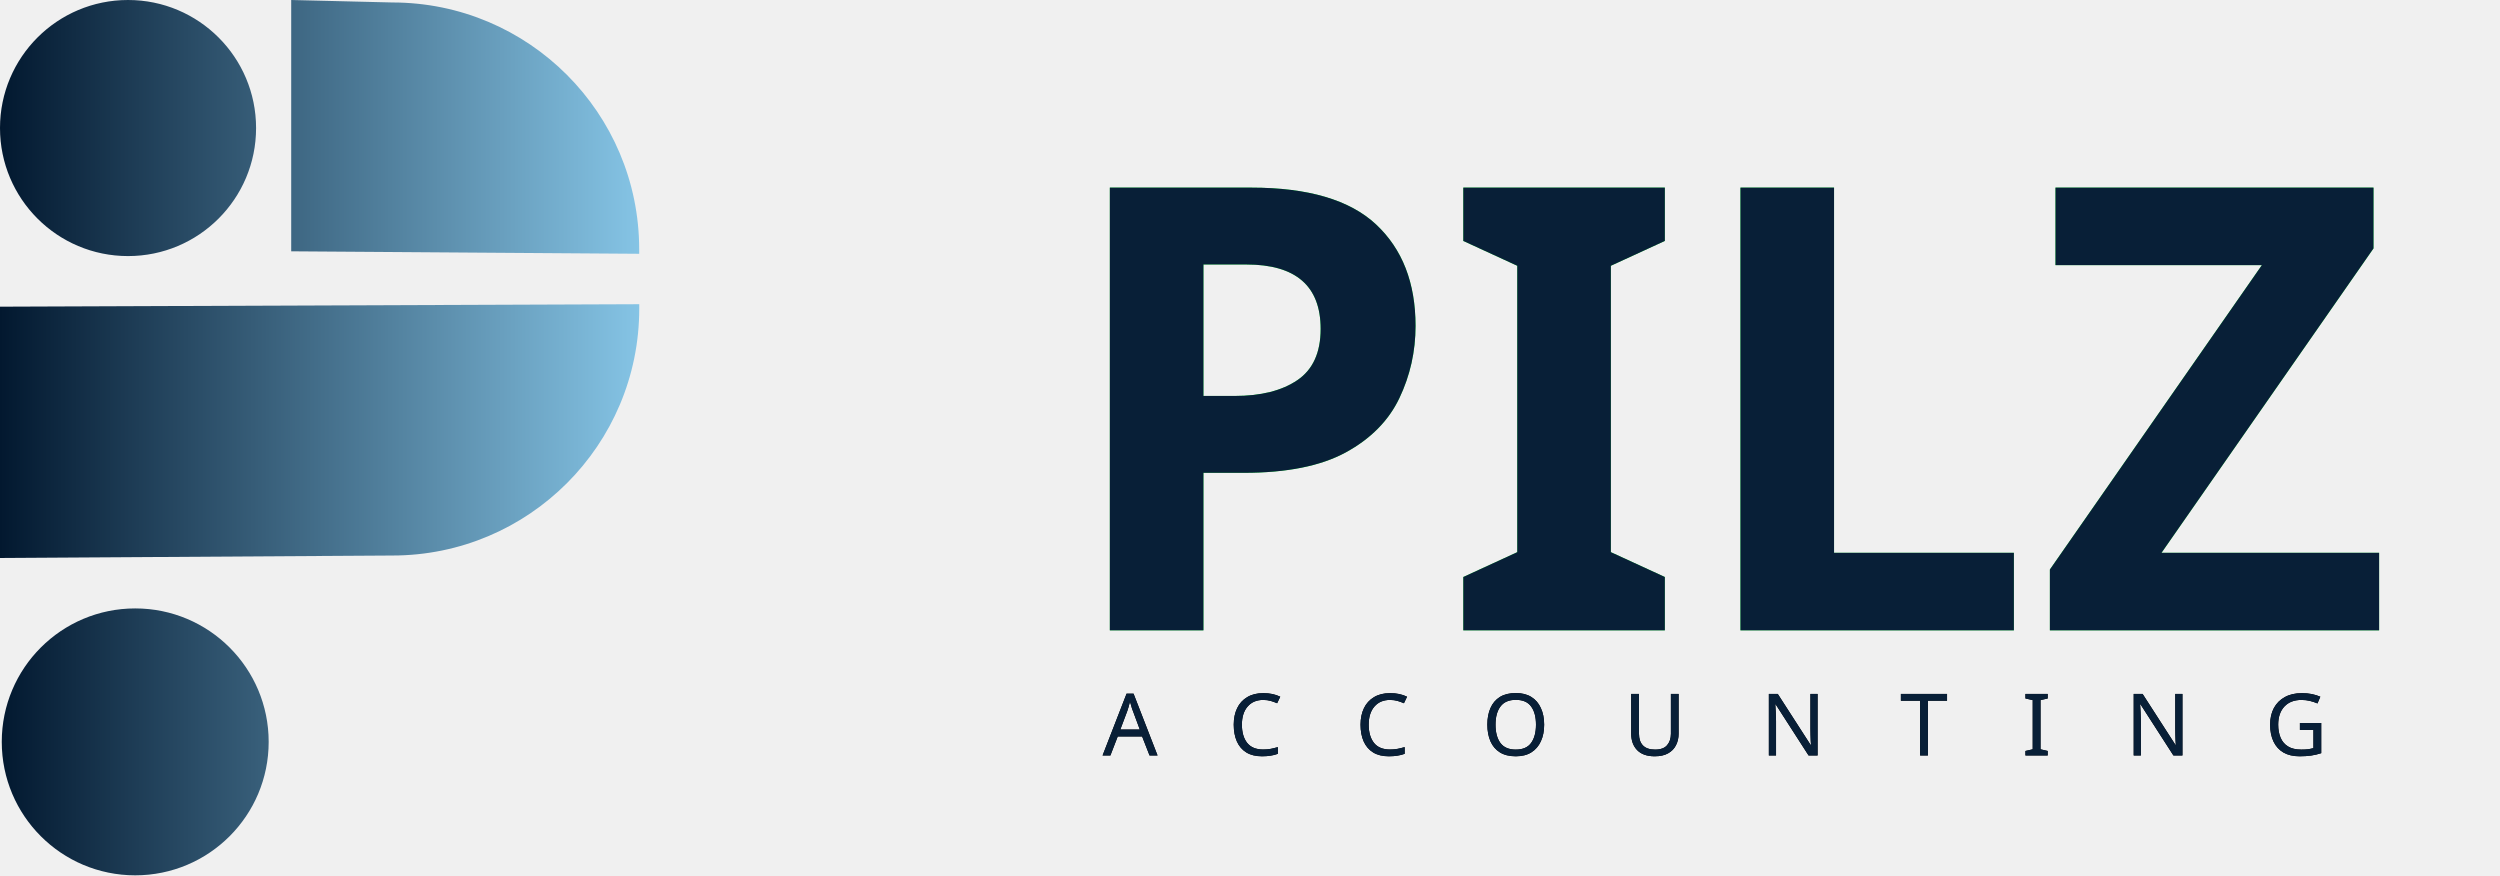
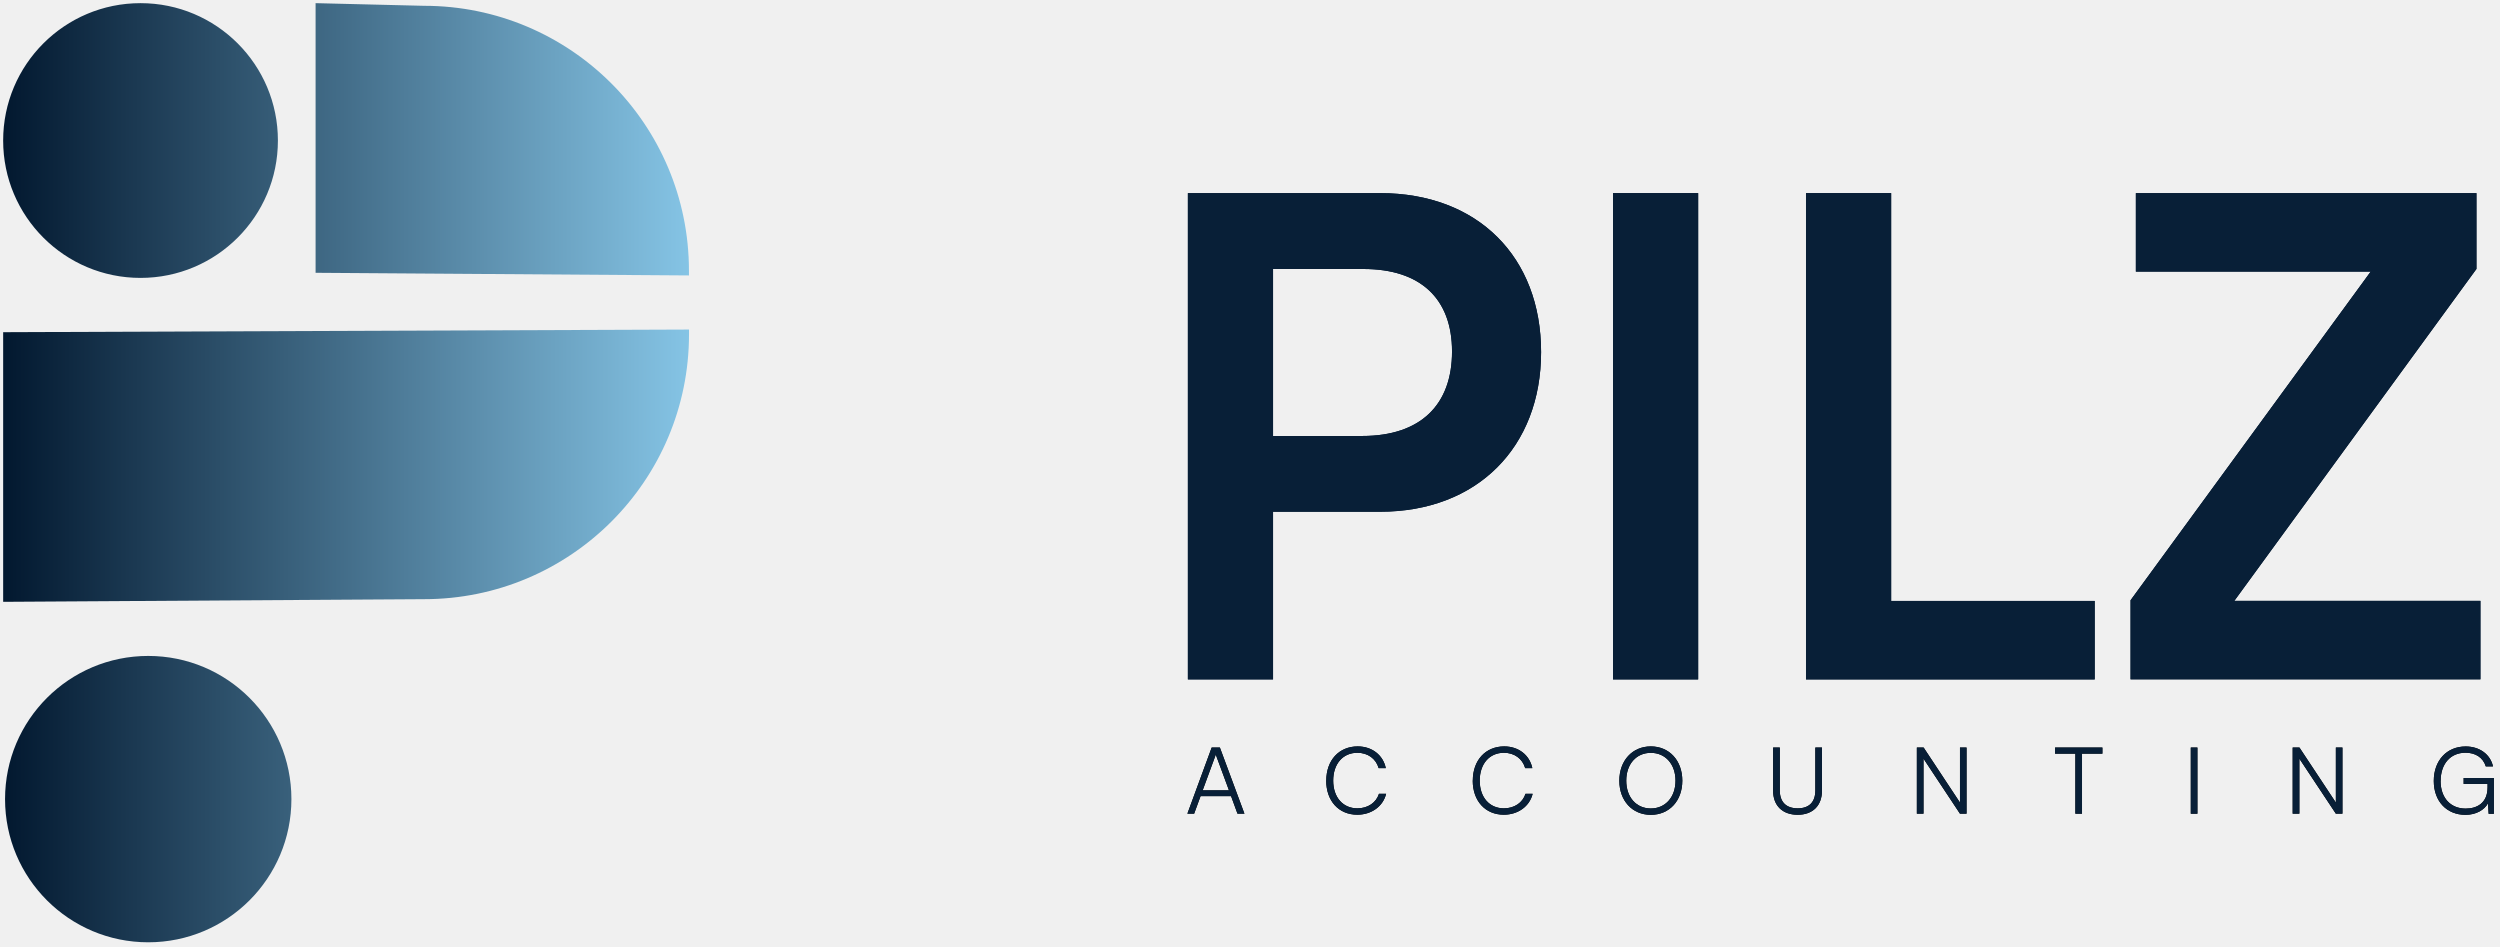
- <svg xmlns="http://www.w3.org/2000/svg" id="Layer_2" data-name="Layer 2" viewBox="0 0 424.87 148.76">
+ <svg xmlns="http://www.w3.org/2000/svg" width="396" height="150" viewBox="0 0 396 150" fill="none">
+   <g clip-path="url(#clip0_2_60)">
+     <path d="M201.65 81.07V107.62H188.16V30.59H218.61C234.1 30.59 244.11 40.71 244.11 55.77C244.11 70.83 233.99 81.06 218.61 81.06H201.64L201.65 81.07ZM201.65 42.61V69.06H215.77C225.04 69.06 230 64.11 230 55.68C230 47.25 224.94 42.61 215.99 42.61H201.66H201.65Z" fill="#02182F" />
+     <path d="M268.99 107.62H255.5V30.59H268.99V107.62Z" fill="#02182F" />
+     <path d="M299.55 95.19H331.8V107.62H286.07V30.59H299.56V95.19H299.55Z" fill="#02182F" />
+     <path d="M337.48 107.62V95.08L375.52 43.02H338.32V30.59H392.27V42.6L353.91 95.18H392.9V107.61H337.47L337.48 107.62Z" fill="#02182F" />
+     <path d="M201.65 81.07V107.62H188.16V30.59H218.61C234.1 30.59 244.11 40.71 244.11 55.77C244.11 70.83 233.99 81.06 218.61 81.06H201.64L201.65 81.07ZM201.65 42.61V69.06H215.77C225.04 69.06 230 64.11 230 55.68C230 47.25 224.94 42.61 215.99 42.61H201.66H201.65Z" fill="#081F37" />
+     <path d="M268.99 107.62H255.5V30.59H268.99V107.62Z" fill="#081F37" />
+     <path d="M299.55 95.19H331.8V107.62H286.07V30.59H299.56V95.19H299.55Z" fill="#081F37" />
+     <path d="M337.48 107.62V95.08L375.52 43.02H338.32V30.59H392.27V42.6L353.91 95.18H392.9V107.61H337.47L337.48 107.62Z" fill="#081F37" />
+     <path d="M188.08 128.89L191.93 118.41H193.23L197.12 128.89H196.02L195 126.11H190.17L189.15 128.89H188.08ZM190.5 125.19H194.67L192.71 119.89C192.67 119.74 192.59 119.57 192.58 119.47C192.57 119.56 192.51 119.75 192.45 119.89L190.5 125.19Z" fill="black" />
+     <path d="M210.08 123.65C210.08 120.43 212.1 118.23 215.06 118.23C217.31 118.23 219.08 119.59 219.51 121.67H218.38C217.94 120.16 216.65 119.24 215.01 119.24C212.71 119.24 211.18 121 211.18 123.65C211.18 126.3 212.72 128.04 215.01 128.04C216.66 128.04 217.98 127.15 218.43 125.74H219.56C219.08 127.72 217.25 129.05 214.99 129.05C212.06 129.05 210.07 126.87 210.07 123.65H210.08Z" fill="black" />
+     <path d="M233.29 123.65C233.29 120.43 235.31 118.23 238.27 118.23C240.52 118.23 242.29 119.59 242.72 121.67H241.59C241.15 120.16 239.86 119.24 238.22 119.24C235.92 119.24 234.39 121 234.39 123.65C234.39 126.3 235.93 128.04 238.22 128.04C239.87 128.04 241.19 127.15 241.64 125.74H242.77C242.29 127.72 240.46 129.05 238.2 129.05C235.27 129.05 233.28 126.87 233.28 123.65H233.29Z" fill="black" />
+     <path d="M261.49 129.07C258.55 129.07 256.5 126.83 256.5 123.66C256.5 120.49 258.56 118.23 261.49 118.23C264.42 118.23 266.48 120.47 266.48 123.66C266.48 126.85 264.42 129.07 261.49 129.07ZM261.49 119.25C259.18 119.25 257.6 121.04 257.6 123.66C257.6 126.28 259.18 128.06 261.49 128.06C263.8 128.06 265.4 126.26 265.4 123.66C265.4 121.06 263.81 119.25 261.49 119.25Z" fill="black" />
+     <path d="M280.87 118.41H281.92V125.2C281.92 127.04 282.93 128.04 284.76 128.04C286.59 128.04 287.55 127.02 287.55 125.2V118.41H288.6V125.24C288.6 127.61 287.14 129.06 284.75 129.06C282.36 129.06 280.86 127.63 280.86 125.24V118.41H280.87Z" fill="black" />
+     <path d="M303.63 128.89V118.41H304.7L310.46 127.13V118.41H311.5V128.89H310.46L304.68 120.17V128.89H303.63Z" fill="black" />
+     <path d="M325.51 118.41H333.02V119.38H329.79V128.89H328.74V119.38H325.52V118.41H325.51Z" fill="black" />
+     <path d="M348.07 128.89H347.02V118.41H348.07V128.89Z" fill="black" />
+     <path d="M363.16 128.89V118.41H364.23L370 127.13V118.41H371.04V128.89H370L364.22 120.17V128.89H363.17H363.16Z" fill="black" />
+     <path d="M386.59 123.7C386.59 126.42 388.2 128.08 390.56 128.08C392.32 128.08 394.03 127.23 394.03 124.71V124.17H390.24V123.23H395.03V128.91H394.2L394.1 127.24C393.54 128.28 392.23 129.07 390.53 129.07C387.56 129.07 385.51 126.93 385.51 123.7C385.51 120.47 387.56 118.24 390.56 118.24C392.77 118.24 394.48 119.5 394.89 121.4H393.75C393.31 119.97 392.08 119.23 390.54 119.23C388.13 119.23 386.6 121.02 386.6 123.69L386.59 123.7Z" fill="black" />
+     <path d="M188.08 128.89L191.93 118.41H193.23L197.12 128.89H196.02L195 126.11H190.17L189.15 128.89H188.08ZM190.5 125.19H194.67L192.71 119.89C192.67 119.74 192.59 119.57 192.58 119.47C192.57 119.56 192.51 119.75 192.45 119.89L190.5 125.19Z" fill="#081F37" />
+     <path d="M210.08 123.65C210.08 120.43 212.1 118.23 215.06 118.23C217.31 118.23 219.08 119.59 219.51 121.67H218.38C217.94 120.16 216.65 119.24 215.01 119.24C212.71 119.24 211.18 121 211.18 123.65C211.18 126.3 212.72 128.04 215.01 128.04C216.66 128.04 217.98 127.15 218.43 125.74H219.56C219.08 127.72 217.25 129.05 214.99 129.05C212.06 129.05 210.07 126.87 210.07 123.65H210.08Z" fill="#081F37" />
+     <path d="M233.29 123.65C233.29 120.43 235.31 118.23 238.27 118.23C240.52 118.23 242.29 119.59 242.72 121.67H241.59C241.15 120.16 239.86 119.24 238.22 119.24C235.92 119.24 234.39 121 234.39 123.65C234.39 126.3 235.93 128.04 238.22 128.04C239.87 128.04 241.19 127.15 241.64 125.74H242.77C242.29 127.72 240.46 129.05 238.2 129.05C235.27 129.05 233.28 126.87 233.28 123.65H233.29Z" fill="#081F37" />
+     <path d="M261.49 129.07C258.55 129.07 256.5 126.83 256.5 123.66C256.5 120.49 258.56 118.23 261.49 118.23C264.42 118.23 266.48 120.47 266.48 123.66C266.48 126.85 264.42 129.07 261.49 129.07ZM261.49 119.25C259.18 119.25 257.6 121.04 257.6 123.66C257.6 126.28 259.18 128.06 261.49 128.06C263.8 128.06 265.4 126.26 265.4 123.66C265.4 121.06 263.81 119.25 261.49 119.25Z" fill="#081F37" />
+     <path d="M280.87 118.41H281.92V125.2C281.92 127.04 282.93 128.04 284.76 128.04C286.59 128.04 287.55 127.02 287.55 125.2V118.41H288.6V125.24C288.6 127.61 287.14 129.06 284.75 129.06C282.36 129.06 280.86 127.63 280.86 125.24V118.41H280.87Z" fill="#081F37" />
+     <path d="M303.63 128.89V118.41H304.7L310.46 127.13V118.41H311.5V128.89H310.46L304.68 120.17V128.89H303.63Z" fill="#081F37" />
+     <path d="M325.51 118.41H333.02V119.38H329.79V128.89H328.74V119.38H325.52V118.41H325.51Z" fill="#081F37" />
+     <path d="M348.07 128.89H347.02V118.41H348.07V128.89Z" fill="#081F37" />
+     <path d="M363.16 128.89V118.41H364.23L370 127.13V118.41H371.04V128.89H370L364.22 120.17V128.89H363.17H363.16Z" fill="#081F37" />
+     <path d="M386.59 123.7C386.59 126.42 388.2 128.08 390.56 128.08C392.32 128.08 394.03 127.23 394.03 124.71V124.17H390.24V123.23H395.03V128.91H394.2L394.1 127.24C393.54 128.28 392.23 129.07 390.53 129.07C387.56 129.07 385.51 126.93 385.51 123.7C385.51 120.47 387.56 118.24 390.56 118.24C392.77 118.24 394.48 119.5 394.89 121.4H393.75C393.31 119.97 392.08 119.23 390.54 119.23C388.13 119.23 386.6 121.02 386.6 123.69L386.59 123.7Z" fill="#081F37" />
+     <path d="M44.02 22.26C44.02 34.28 34.28 44.02 22.26 44.02C10.24 44.02 0.5 34.28 0.5 22.26C0.5 10.24 10.24 0.5 22.26 0.5C34.28 0.5 44.02 10.24 44.02 22.26ZM23.48 103.9C10.95 103.9 0.8 114.05 0.8 126.58C0.8 139.11 10.95 149.26 23.48 149.26C36.01 149.26 46.16 139.11 46.16 126.58C46.16 114.05 36.01 103.9 23.48 103.9ZM109.12 52.2L0.5 52.62V95.33L67.17 94.91C90.34 94.91 109.14 76.13 109.14 52.94C109.14 52.69 109.14 52.44 109.14 52.19L109.12 52.2ZM109.13 42.89C109.13 19.71 90.34 0.92 67.17 0.92L49.99 0.5V43.21L109.13 43.63C109.13 43.38 109.13 43.13 109.13 42.88V42.89Z" fill="url(#paint0_linear_2_60)" />
+   </g>
  <defs>
-     <style>
-       .cls-1 {
-         letter-spacing: .83em;
-       }
- 
-       .cls-2, .cls-3 {
-         font-family: Satoshi-Light, Satoshi;
-         font-size: 14.64px;
-         font-weight: 300;
-       }
- 
-       .cls-4 {
-         letter-spacing: .86em;
-       }
- 
-       .cls-5 {
-         font-family: Satoshi-Bold, Satoshi;
-         font-weight: 700;
-       }
- 
-       .cls-6 {
-         font-family: Satoshi-Regular, Satoshi;
-         letter-spacing: 0em;
-       }
- 
-       .cls-3, .cls-7 {
-         fill: #081f37;
-       }
- 
-       .cls-7, .cls-8 {
-         font-size: 105.38px;
-       }
- 
-       .cls-8 {
-         fill: #34ff50;
-       }
- 
-       .cls-9 {
-         fill: url(#linear-gradient);
-       }
-     </style>
-     <linearGradient id="linear-gradient" x1="0" y1="74.38" x2="108.63" y2="74.38" gradientUnits="userSpaceOnUse">
-       <stop offset="0" stop-color="#02182f" />
-       <stop offset="1" stop-color="#85c4e5" />
+     <linearGradient id="paint0_linear_2_60" x1="0.5" y1="74.88" x2="109.13" y2="74.88" gradientUnits="userSpaceOnUse">
+       <stop stop-color="#02182F" />
+       <stop offset="1" stop-color="#85C4E5" />
    </linearGradient>
+     <clipPath id="clip0_2_60">
+       <rect width="394.52" height="148.76" fill="white" transform="translate(0.5 0.5)" />
+     </clipPath>
  </defs>
-   <g id="Layer_1-2" data-name="Layer 1">
-     <g>
-       <g>
-         <g>
-           <text class="cls-8" transform="translate(179.13 107.12)">
-             <tspan class="cls-5" x="0" y="0">PILZ</tspan>
-             <tspan class="cls-6" x="216.55" y="0"> </tspan>
-           </text>
-           <text class="cls-7" transform="translate(179.13 107.12)">
-             <tspan class="cls-5" x="0" y="0">PILZ</tspan>
-             <tspan class="cls-6" x="216.55" y="0"> </tspan>
-           </text>
-         </g>
-         <g>
-           <text class="cls-2" transform="translate(187.38 128.39)">
-             <tspan class="cls-1" x="0" y="0">A</tspan>
-             <tspan class="cls-4" x="21.4" y="0">CCOUNTING</tspan>
-           </text>
-           <text class="cls-3" transform="translate(187.38 128.39)">
-             <tspan class="cls-1" x="0" y="0">A</tspan>
-             <tspan class="cls-4" x="21.4" y="0">CCOUNTING</tspan>
-           </text>
-         </g>
-       </g>
-       <path class="cls-9" d="M43.52,21.76c0,12.02-9.74,21.76-21.76,21.76S0,33.78,0,21.76,9.74,0,21.76,0s21.76,9.74,21.76,21.76ZM22.98,103.4c-12.53,0-22.68,10.15-22.68,22.68s10.15,22.68,22.68,22.68,22.68-10.15,22.68-22.68-10.15-22.68-22.68-22.68ZM108.62,51.7l-108.62.42v42.71l66.67-.42c23.17,0,41.97-18.78,41.97-41.97,0-.25,0-.5,0-.75ZM108.63,42.39C108.63,19.21,89.84.42,66.67.42l-17.18-.42v42.71l59.14.42c0-.25,0-.5,0-.75Z" />
-     </g>
-   </g>
</svg>
